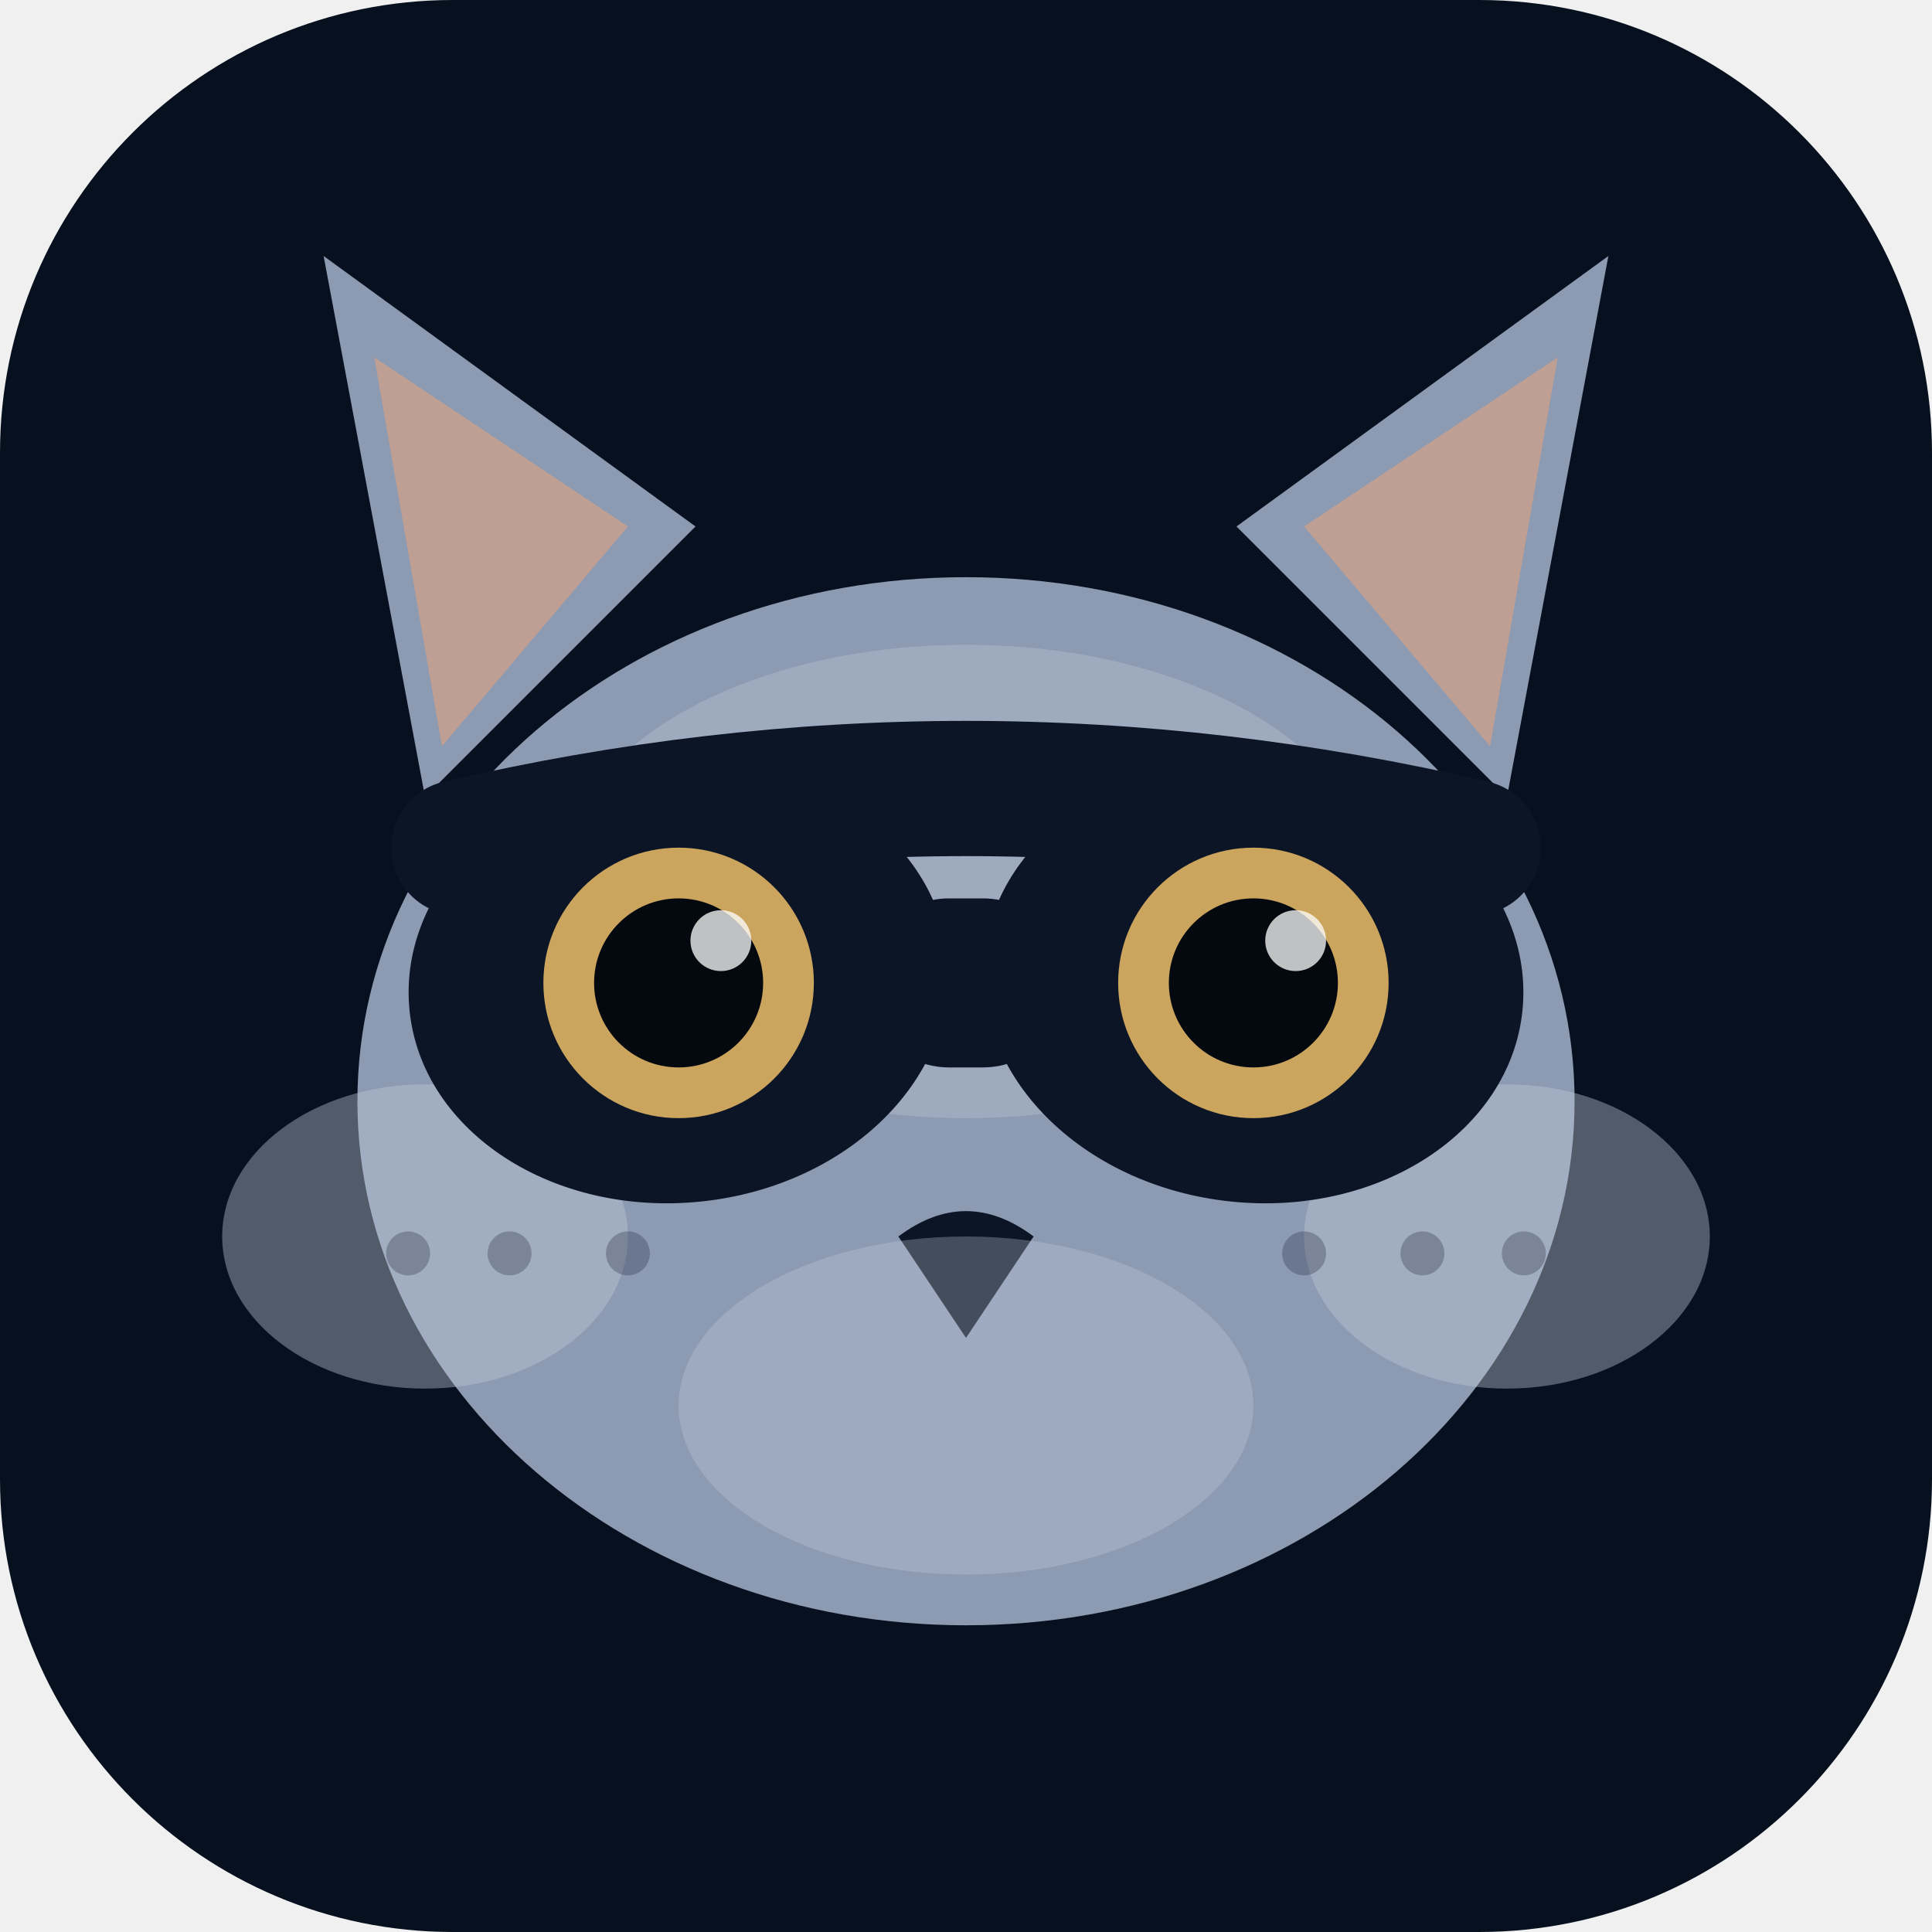
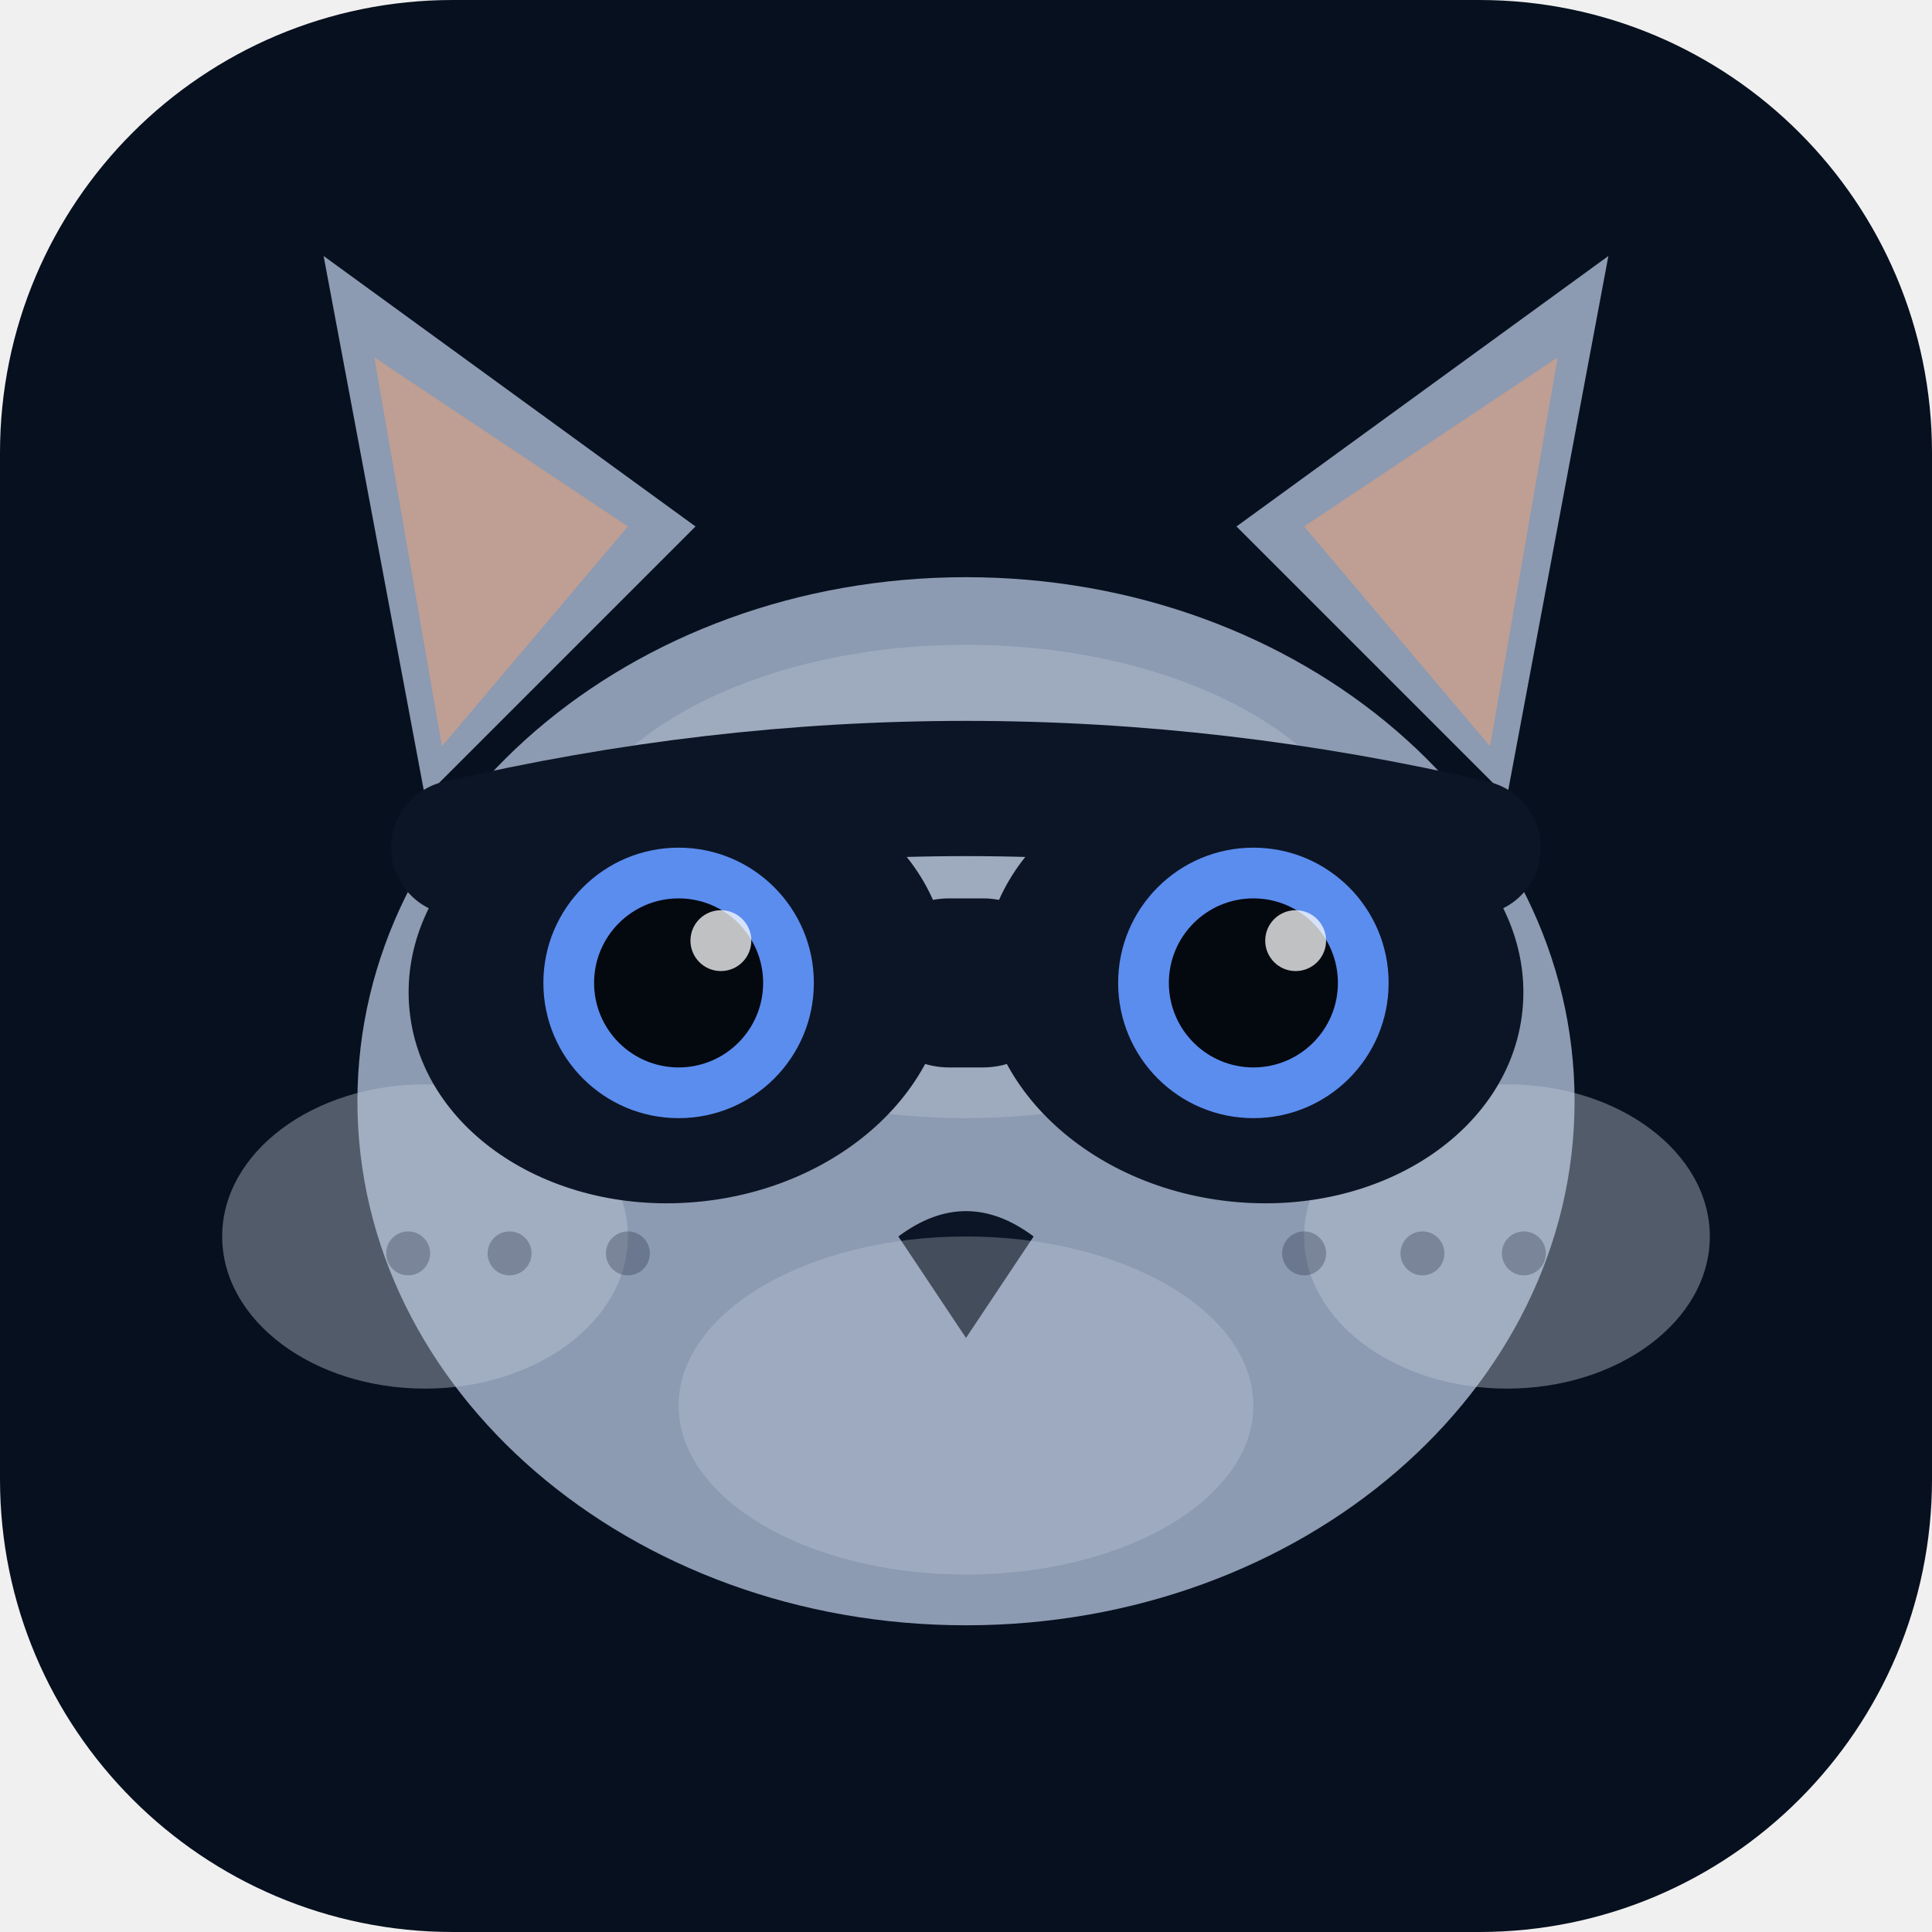
<svg xmlns="http://www.w3.org/2000/svg" viewBox="0 0 64 64" fill="none" role="img" aria-label="LocateFlow">
  <rect width="64" height="64" rx="15" fill="#07101F" />
  <g transform="translate(4 4) scale(0.56)">
    <path d="M18 40 L12 8 L34 24Z" fill="#8C9AB2" />
    <path d="M19 37 L15 14 L30 24Z" fill="#C4A090" opacity="0.9" />
    <path d="M82 40 L88 8 L66 24Z" fill="#8C9AB2" />
    <path d="M81 37 L85 14 L70 24Z" fill="#C4A090" opacity="0.9" />
    <ellipse cx="50" cy="58" rx="36" ry="31" fill="#8C9AB2" />
    <ellipse cx="50" cy="45" rx="24" ry="14" fill="#B8C2D0" opacity="0.42" />
    <ellipse cx="18" cy="66" rx="12" ry="9" fill="#C0CAD8" opacity="0.4" />
    <ellipse cx="82" cy="66" rx="12" ry="9" fill="#C0CAD8" opacity="0.4" />
    <ellipse cx="33" cy="51" rx="16" ry="13" fill="#0C1525" transform="rotate(-6 33 51)" />
    <ellipse cx="67" cy="51" rx="16" ry="13" fill="#0C1525" transform="rotate(6 67 51)" />
    <rect x="44" y="46" width="12" height="10" rx="5" fill="#0C1525" />
    <path d="M20 43 Q50 36 80 43" stroke="#0C1525" stroke-width="8" stroke-linecap="round" fill="none" />
-     <circle cx="33" cy="51" r="8" fill="#CBA45E" />
+     <circle cx="33" cy="51" r="8" fill="#5B8DEF" />
    <circle cx="33" cy="51" r="5" fill="#04080F" />
    <circle cx="35.5" cy="48.5" r="1.8" fill="#FFFFFF" opacity="0.75" />
-     <circle cx="67" cy="51" r="8" fill="#CBA45E" />
+     <circle cx="67" cy="51" r="8" fill="#5B8DEF" />
    <circle cx="67" cy="51" r="5" fill="#04080F" />
    <circle cx="69.5" cy="48.5" r="1.8" fill="#FFFFFF" opacity="0.75" />
    <path d="M46 66 L50 72 L54 66 Q50 63 46 66Z" fill="#0C1525" />
    <circle cx="17" cy="67" r="1.3" fill="#0C1525" opacity="0.26" />
    <circle cx="23" cy="67" r="1.3" fill="#0C1525" opacity="0.26" />
    <circle cx="30" cy="67" r="1.3" fill="#0C1525" opacity="0.26" />
    <circle cx="70" cy="67" r="1.3" fill="#0C1525" opacity="0.26" />
    <circle cx="77" cy="67" r="1.3" fill="#0C1525" opacity="0.26" />
    <circle cx="83" cy="67" r="1.3" fill="#0C1525" opacity="0.26" />
    <ellipse cx="50" cy="76" rx="17" ry="10" fill="#C8D0DC" opacity="0.3" />
  </g>
</svg>
